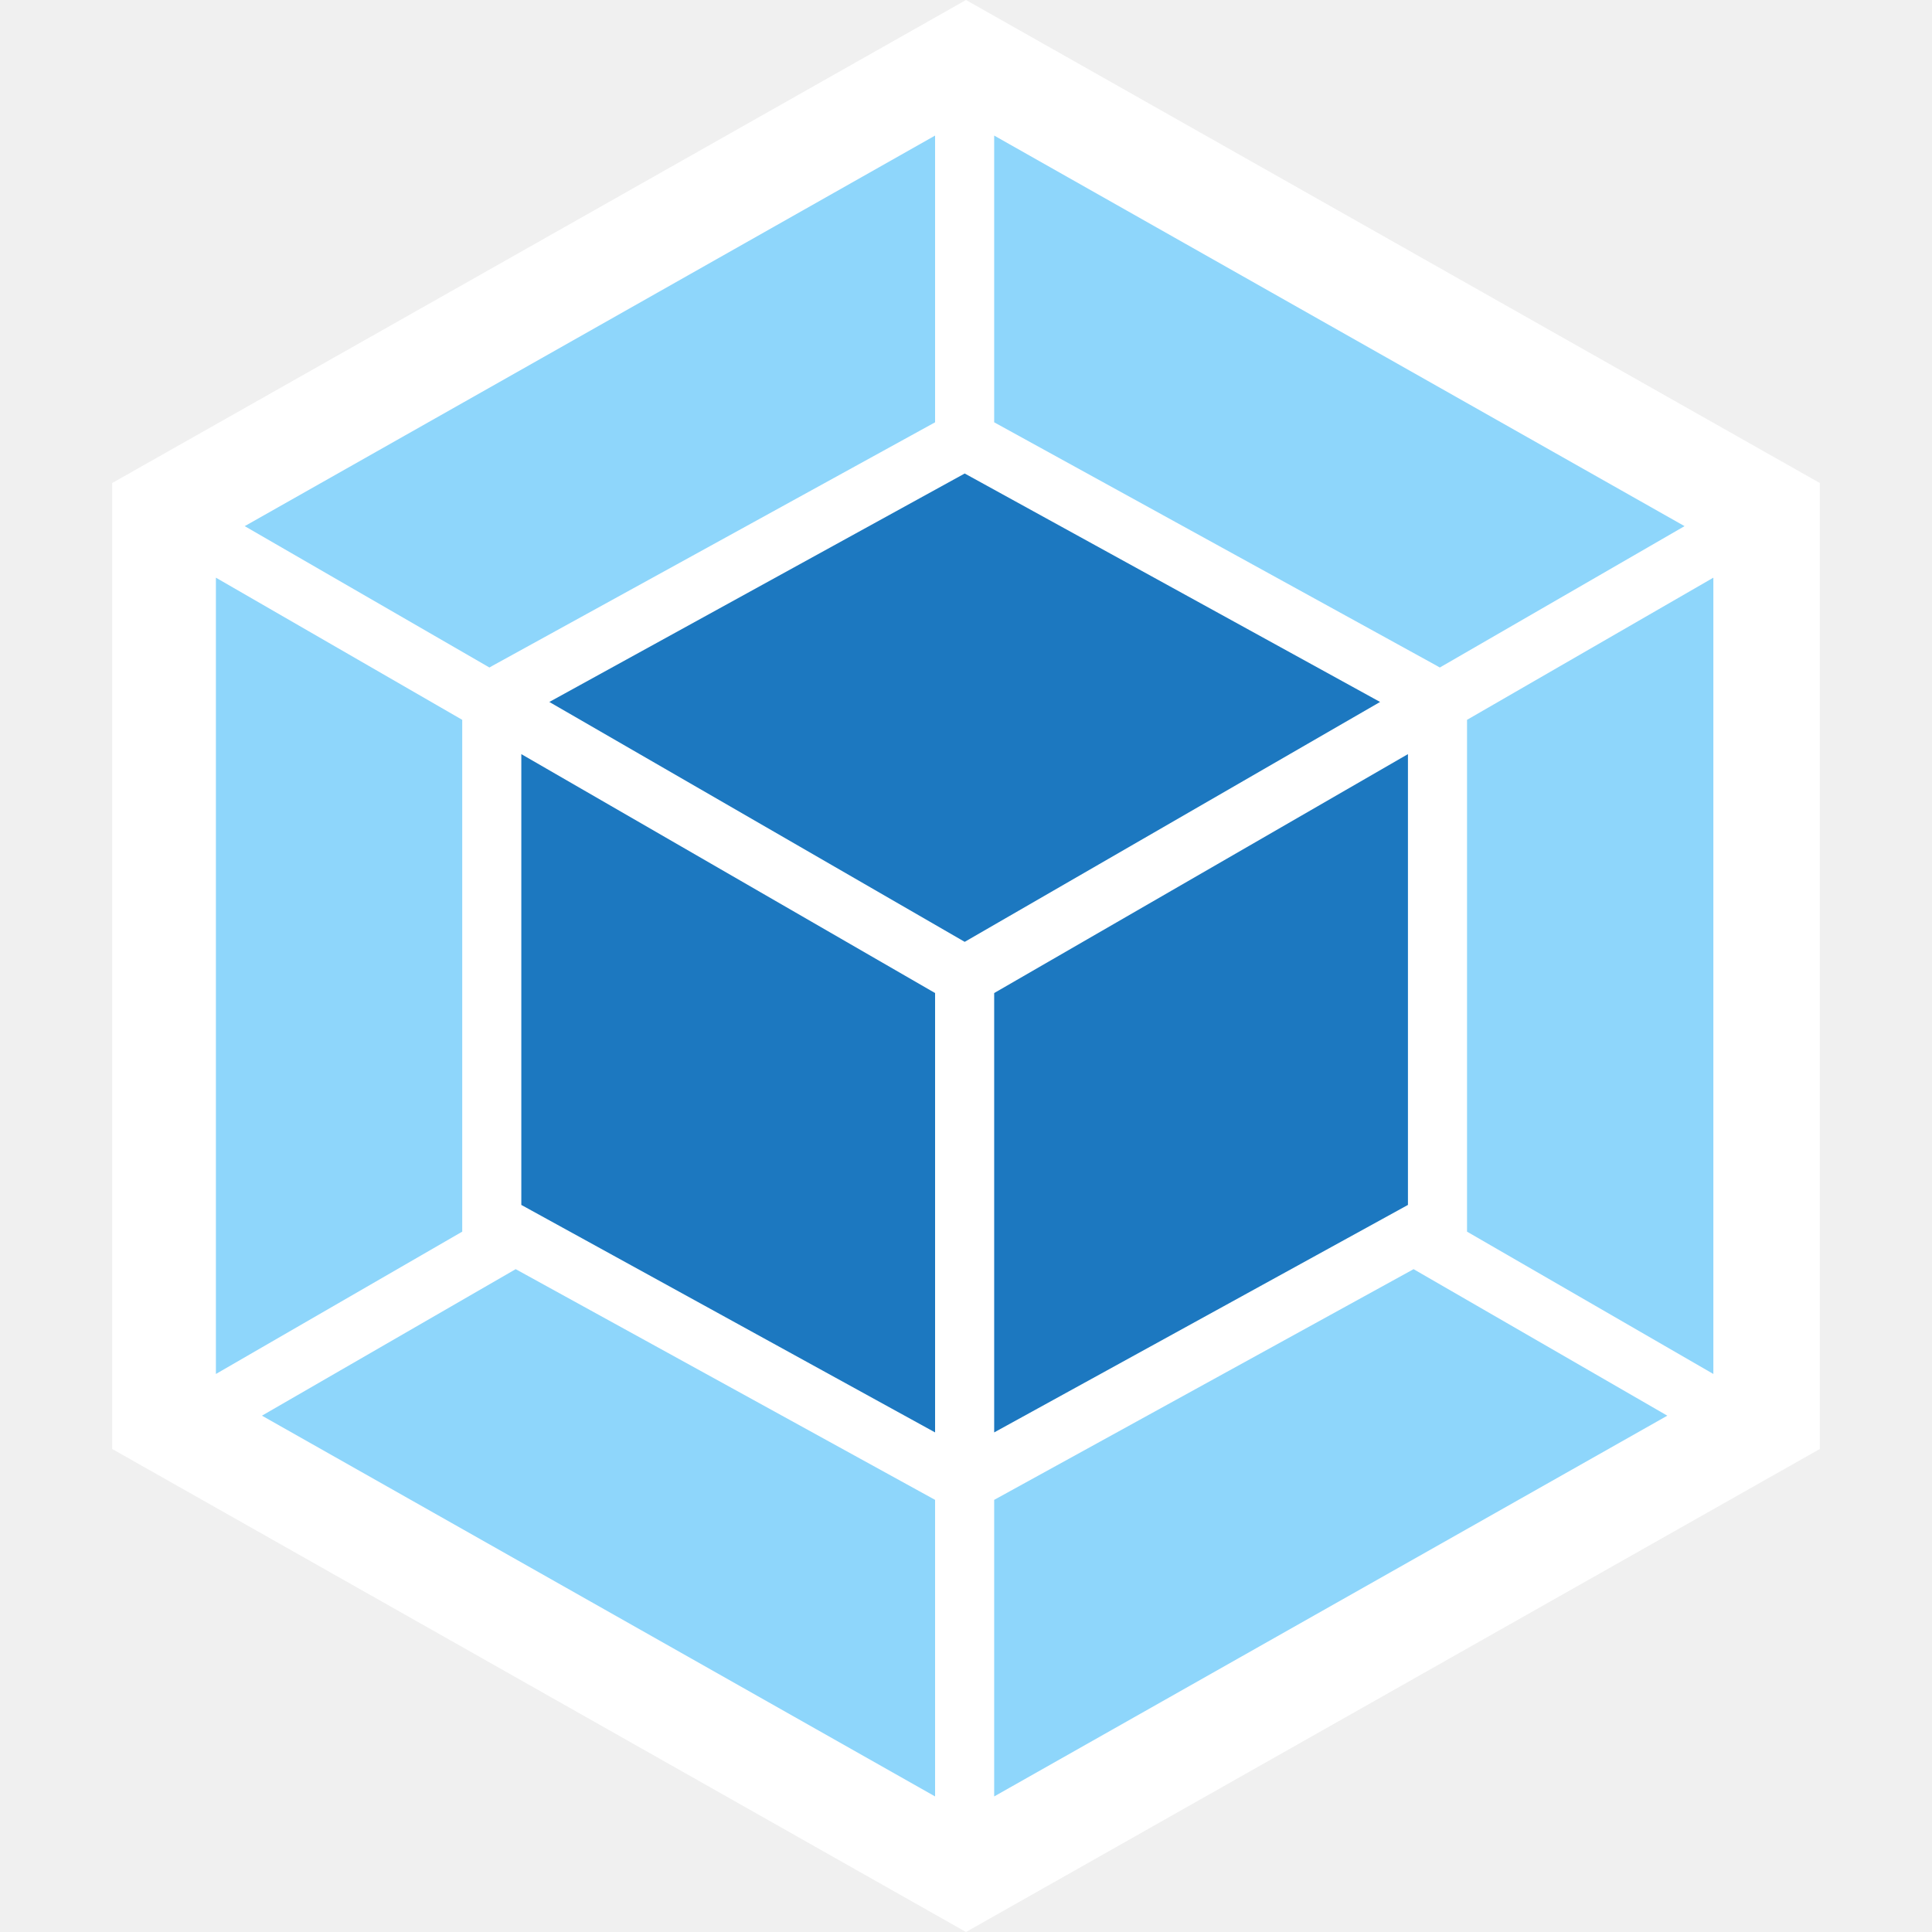
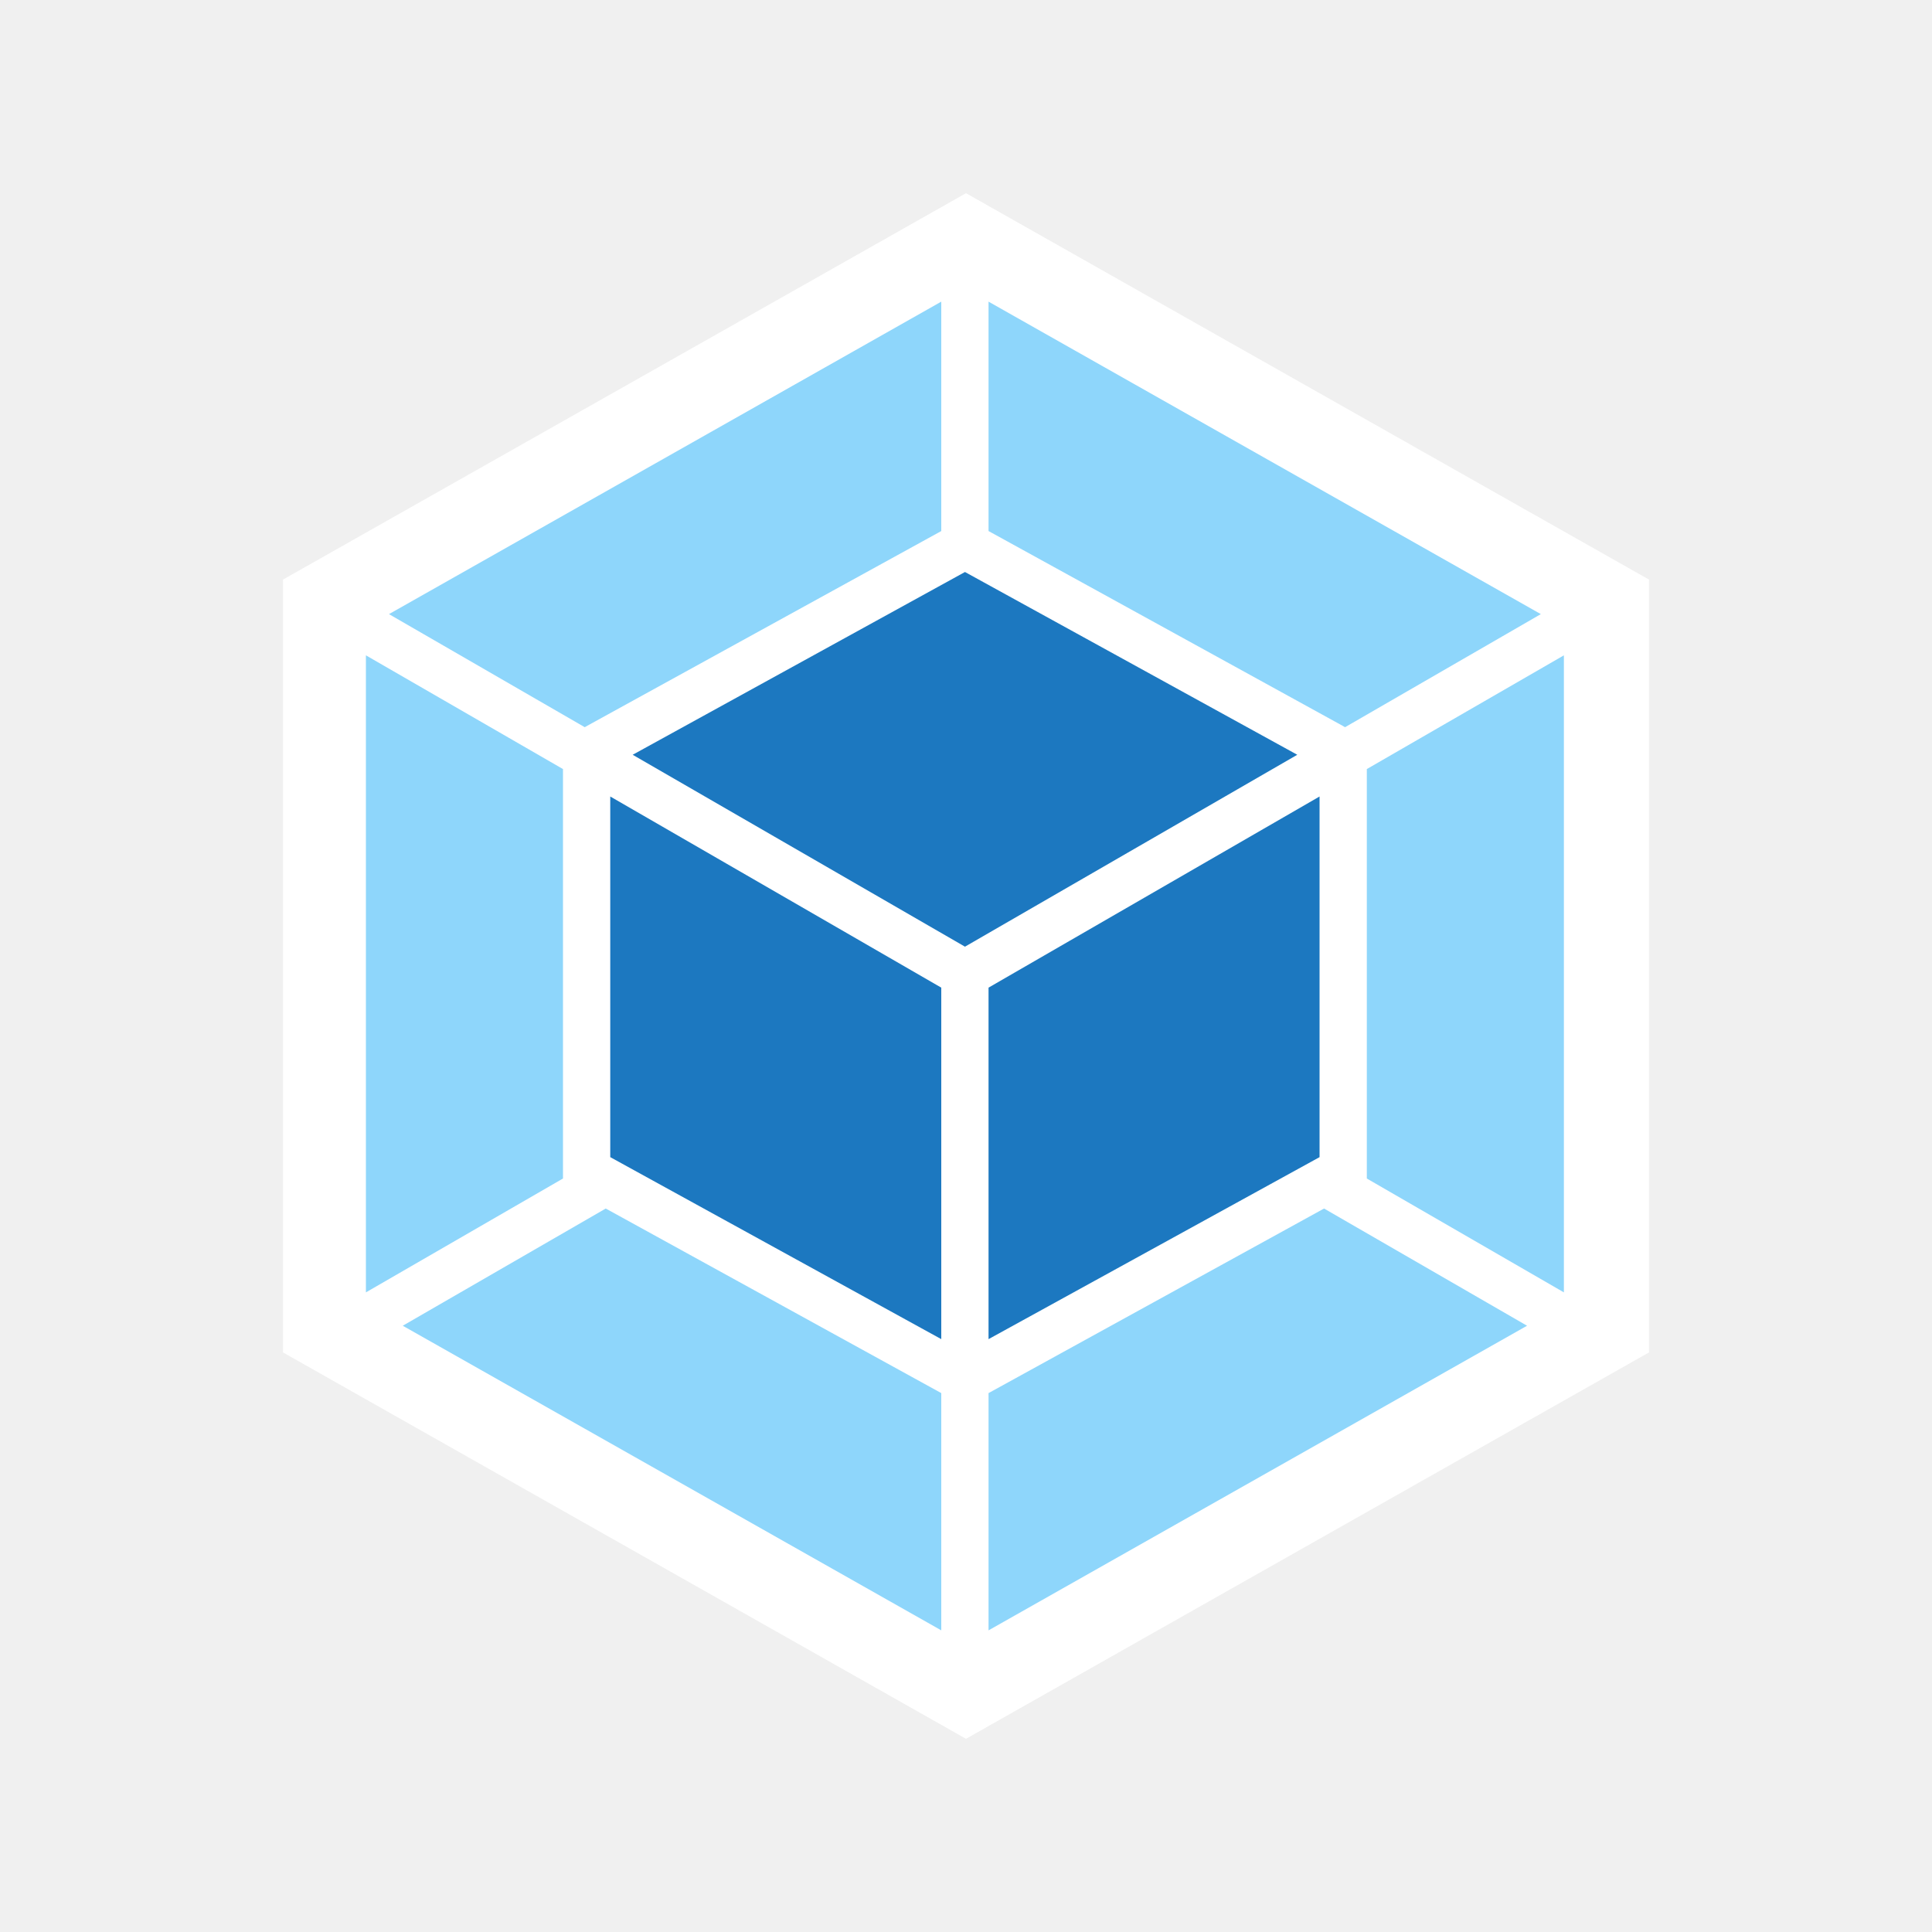
- <svg xmlns="http://www.w3.org/2000/svg" viewBox="0 0 1200 1200" width="2500" height="2500">
-   <path fill="#fff" d="M600 0l530.3 300v600L600 1200 69.7 900V300z" />
-   <path fill="#8ed6fb" d="M1035.6 879.3l-418.1 236.5V931.6L878 788.3l157.6 91zm28.6-25.9V358.8l-153 88.3V765l153 88.4zm-901.5 25.9l418.1 236.5V931.6L320.3 788.3l-157.6 91zm-28.6-25.9V358.8l153 88.3V765l-153 88.4zM152 326.8L580.8 84.2v178.1L306.1 413.4l-2.1 1.2-152-87.8zm894.3 0L617.5 84.2v178.1l274.7 151.1 2.1 1.2 152-87.8z" />
-   <path fill="#1c78c0" d="m580.8 889.7l-257-141.3v-280l257 148.4v272.9m36.7 0l257-141.3v-280l-257 148.4v272.9m-276.3-453.7l258-141.9 258 141.9-258 149-258-149" />
+ <svg xmlns="http://www.w3.org/2000/svg" viewBox="0 0 64 64" width="100pt" height="100pt" version="1.1" id="svg8">
+   <defs id="defs12" />
+   <g id="g824" transform="matrix(0.04266667,0,0,0.04266667,6.399999,54.86934)">
+     <path style="fill:#ffffff" id="path2" d="m 600,-1136 530.3,300 v 600 L 600,64 69.7,-236 v -600 z" />
+     <path style="fill:#8ed6fb" id="path4" d="M 1035.6,-256.7 617.5,-20.2 V -204.4 l 260.5,-143.3 z m 28.6,-25.9 v -494.6 l -153,88.3 v 317.9 z m -901.5,25.9 418.1,236.5 V -204.4 l -260.5,-143.3 z m -28.6,-25.9 v -494.6 l 153,88.3 v 317.9 z m 17.9,-526.6 L 580.8,-1051.8 v 178.1 l -274.7,151.1 -2.1,1.2 z m 894.3,0 L 617.5,-1051.8 v 178.1 l 274.7,151.1 2.1,1.2 z" />
+     <path style="fill:#1c78c0" id="path6" d="m 580.8,-246.3 -257,-141.3 v -280 l 257,148.4 v 272.9 m 36.7,0 257,-141.3 v -280 l -257,148.4 v 272.9 m -276.3,-453.7 258,-141.9 258,141.9 -258,149 -258,-149" />
+   </g>
</svg>
